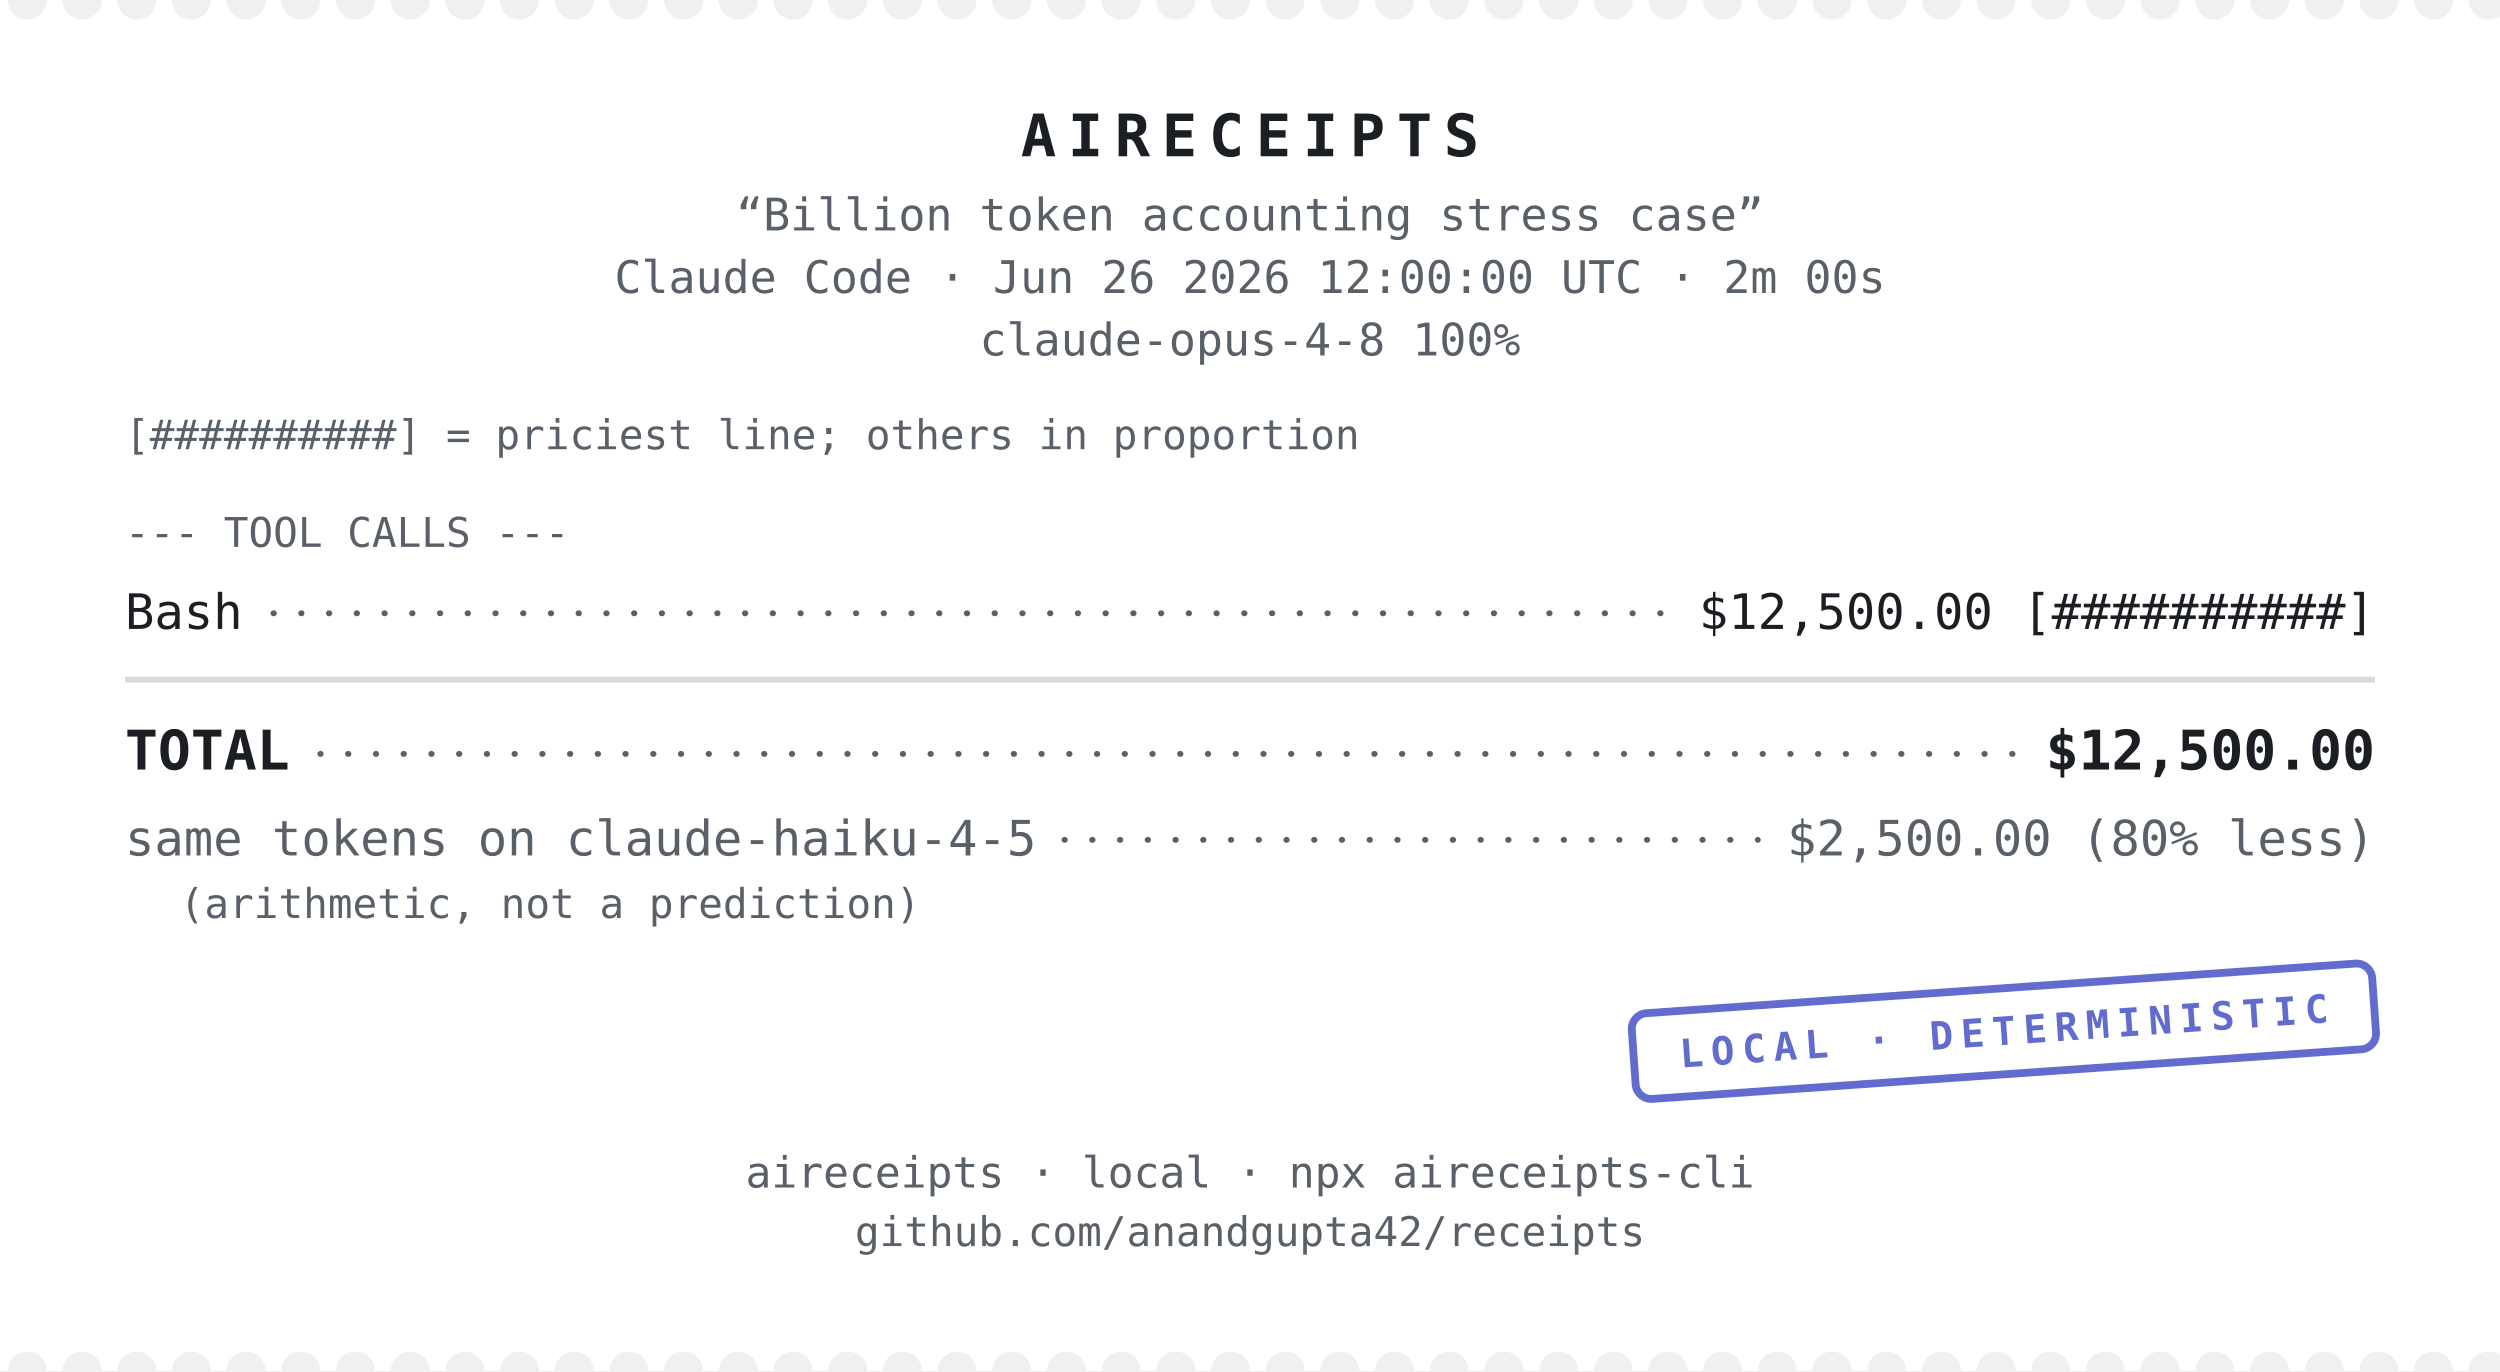
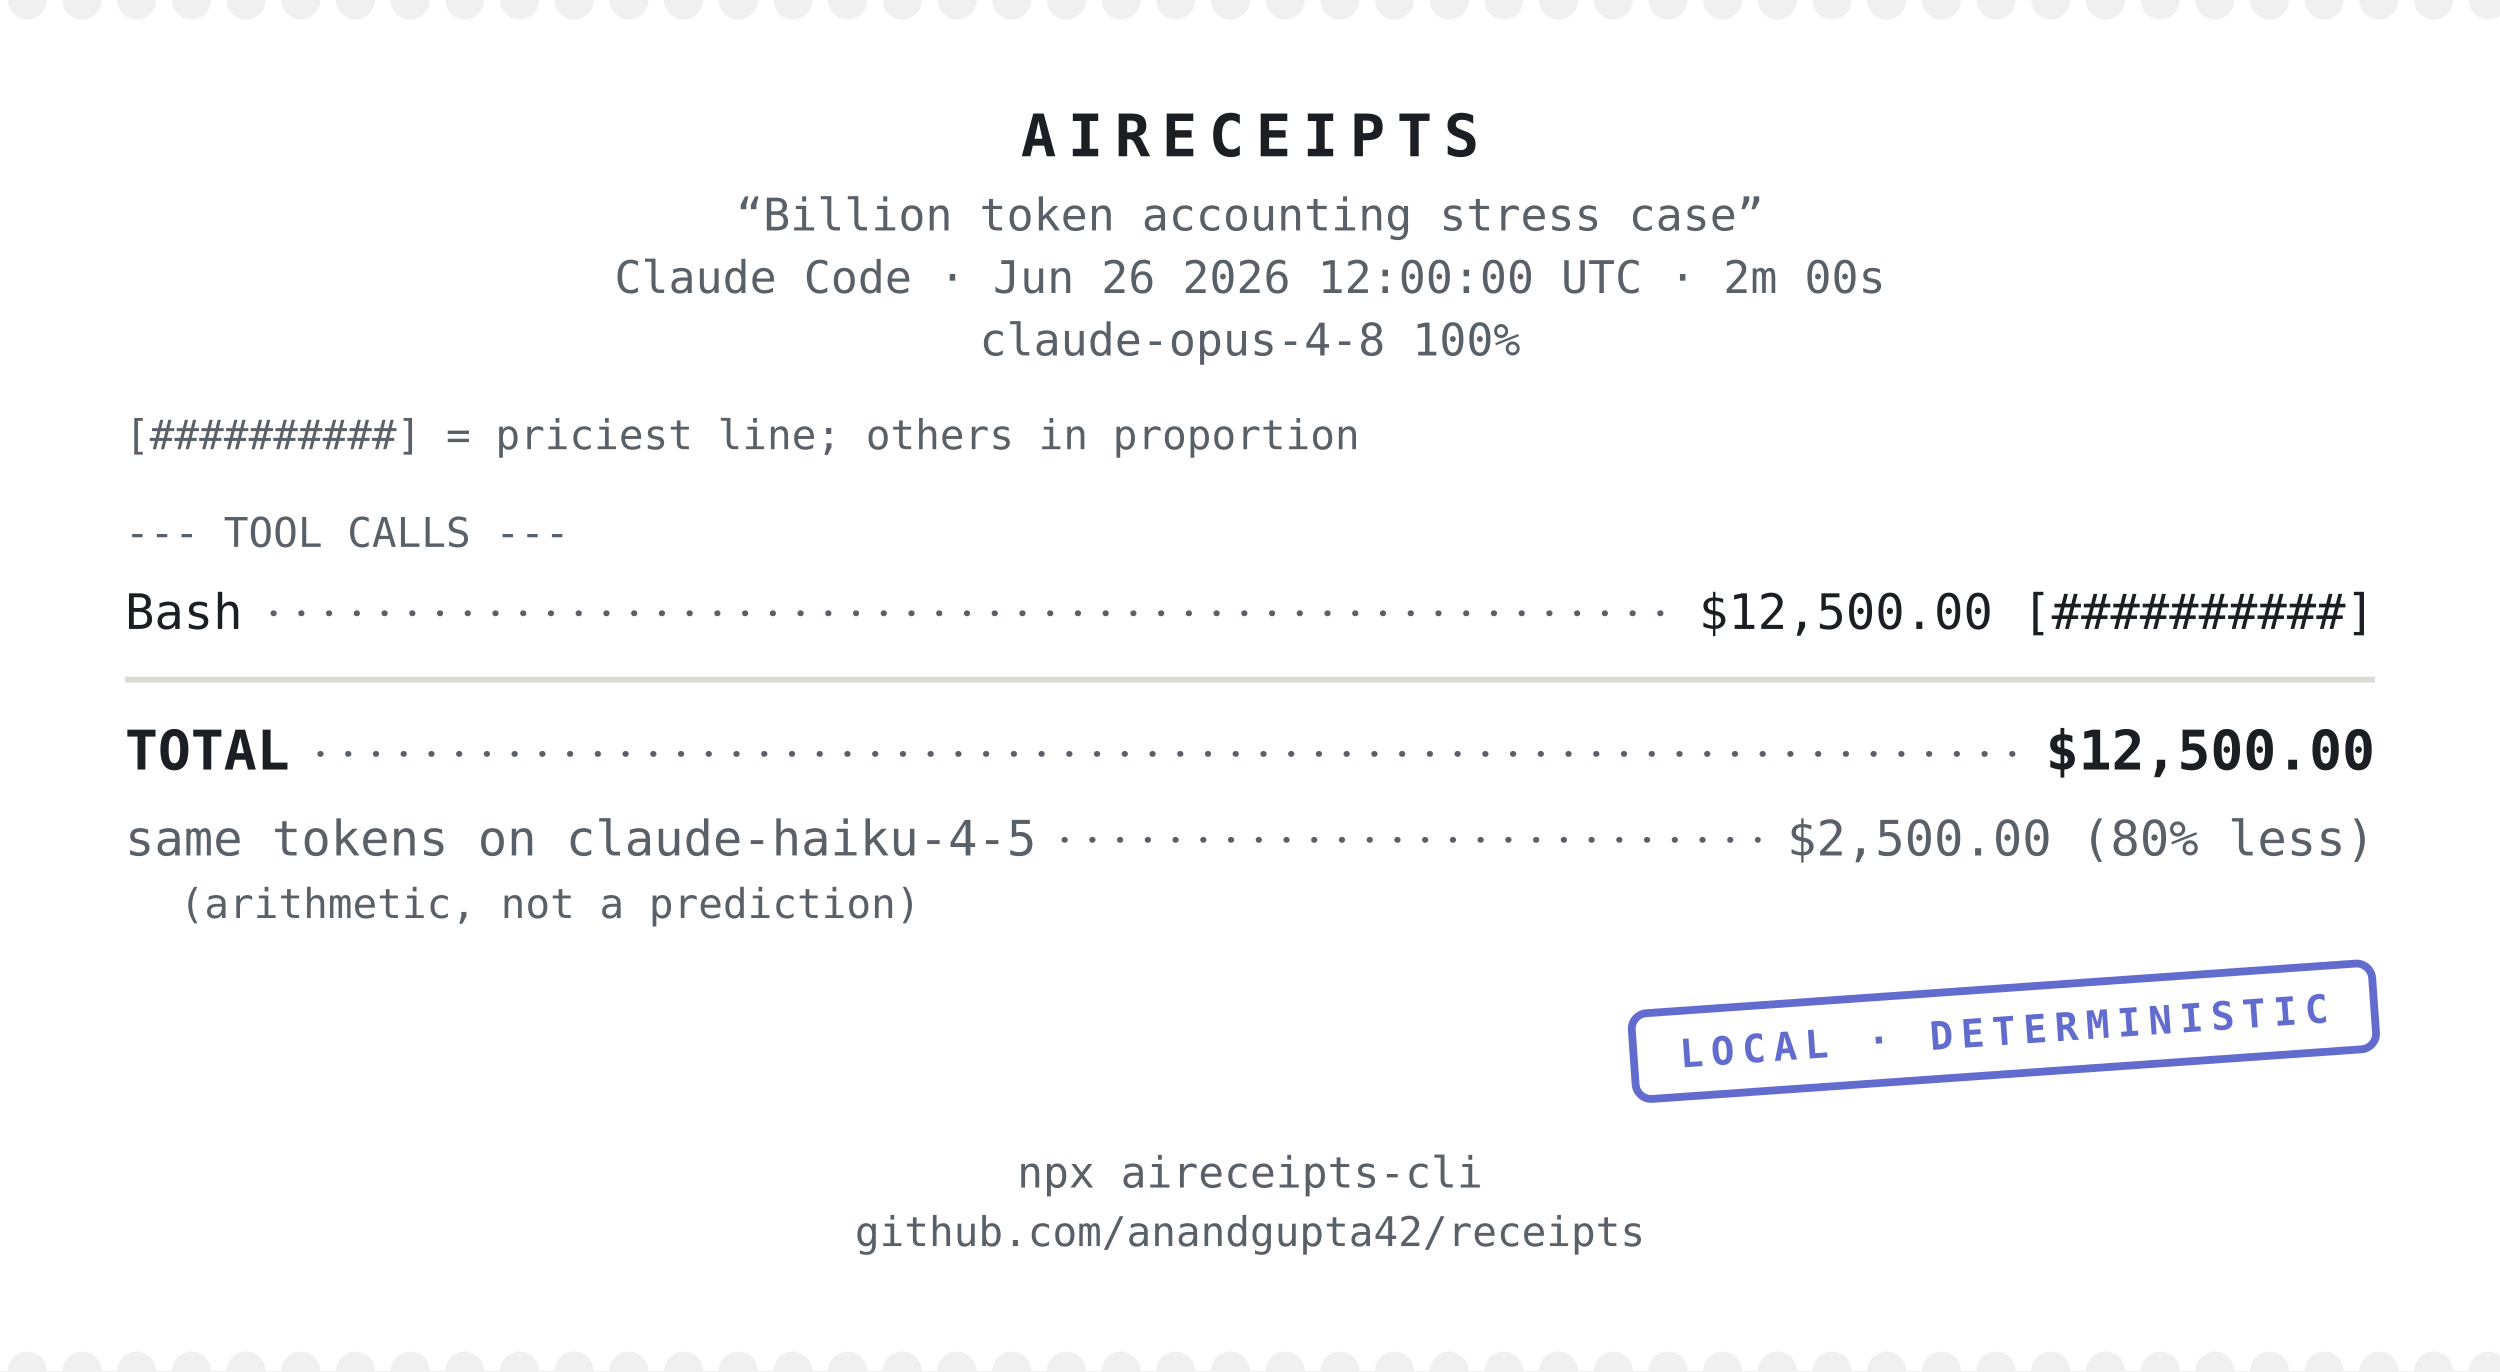
<svg xmlns="http://www.w3.org/2000/svg" width="640" height="351" viewBox="0 0 640 351" font-family="&quot;SF Mono&quot;,&quot;Cascadia Code&quot;,&quot;JetBrains Mono&quot;,Menlo,Consolas,monospace" role="img" aria-label="aireceipts cost receipt">
  <g transform="translate(0 0)">
    <defs>
      <mask id="perf-0" maskUnits="userSpaceOnUse" x="-5" y="-5" width="650" height="361">
        <rect x="0" y="0" width="640" height="351" fill="#FFFFFF" />
        <g class="perf-top">
          <circle cx="7" cy="0" r="5" fill="#000000" />
          <circle cx="21" cy="0" r="5" fill="#000000" />
          <circle cx="35" cy="0" r="5" fill="#000000" />
          <circle cx="49" cy="0" r="5" fill="#000000" />
          <circle cx="63" cy="0" r="5" fill="#000000" />
          <circle cx="77" cy="0" r="5" fill="#000000" />
          <circle cx="91" cy="0" r="5" fill="#000000" />
          <circle cx="105" cy="0" r="5" fill="#000000" />
          <circle cx="119" cy="0" r="5" fill="#000000" />
          <circle cx="133" cy="0" r="5" fill="#000000" />
          <circle cx="147" cy="0" r="5" fill="#000000" />
          <circle cx="161" cy="0" r="5" fill="#000000" />
          <circle cx="175" cy="0" r="5" fill="#000000" />
          <circle cx="189" cy="0" r="5" fill="#000000" />
          <circle cx="203" cy="0" r="5" fill="#000000" />
          <circle cx="217" cy="0" r="5" fill="#000000" />
          <circle cx="231" cy="0" r="5" fill="#000000" />
          <circle cx="245" cy="0" r="5" fill="#000000" />
          <circle cx="259" cy="0" r="5" fill="#000000" />
          <circle cx="273" cy="0" r="5" fill="#000000" />
          <circle cx="287" cy="0" r="5" fill="#000000" />
          <circle cx="301" cy="0" r="5" fill="#000000" />
          <circle cx="315" cy="0" r="5" fill="#000000" />
          <circle cx="329" cy="0" r="5" fill="#000000" />
          <circle cx="343" cy="0" r="5" fill="#000000" />
          <circle cx="357" cy="0" r="5" fill="#000000" />
          <circle cx="371" cy="0" r="5" fill="#000000" />
          <circle cx="385" cy="0" r="5" fill="#000000" />
          <circle cx="399" cy="0" r="5" fill="#000000" />
          <circle cx="413" cy="0" r="5" fill="#000000" />
          <circle cx="427" cy="0" r="5" fill="#000000" />
          <circle cx="441" cy="0" r="5" fill="#000000" />
          <circle cx="455" cy="0" r="5" fill="#000000" />
          <circle cx="469" cy="0" r="5" fill="#000000" />
          <circle cx="483" cy="0" r="5" fill="#000000" />
          <circle cx="497" cy="0" r="5" fill="#000000" />
          <circle cx="511" cy="0" r="5" fill="#000000" />
          <circle cx="525" cy="0" r="5" fill="#000000" />
          <circle cx="539" cy="0" r="5" fill="#000000" />
          <circle cx="553" cy="0" r="5" fill="#000000" />
          <circle cx="567" cy="0" r="5" fill="#000000" />
          <circle cx="581" cy="0" r="5" fill="#000000" />
          <circle cx="595" cy="0" r="5" fill="#000000" />
          <circle cx="609" cy="0" r="5" fill="#000000" />
          <circle cx="623" cy="0" r="5" fill="#000000" />
          <circle cx="637" cy="0" r="5" fill="#000000" />
        </g>
        <g class="perf-bottom">
          <circle cx="7" cy="351" r="5" fill="#000000" />
          <circle cx="21" cy="351" r="5" fill="#000000" />
          <circle cx="35" cy="351" r="5" fill="#000000" />
          <circle cx="49" cy="351" r="5" fill="#000000" />
          <circle cx="63" cy="351" r="5" fill="#000000" />
          <circle cx="77" cy="351" r="5" fill="#000000" />
          <circle cx="91" cy="351" r="5" fill="#000000" />
          <circle cx="105" cy="351" r="5" fill="#000000" />
          <circle cx="119" cy="351" r="5" fill="#000000" />
          <circle cx="133" cy="351" r="5" fill="#000000" />
          <circle cx="147" cy="351" r="5" fill="#000000" />
          <circle cx="161" cy="351" r="5" fill="#000000" />
          <circle cx="175" cy="351" r="5" fill="#000000" />
          <circle cx="189" cy="351" r="5" fill="#000000" />
          <circle cx="203" cy="351" r="5" fill="#000000" />
          <circle cx="217" cy="351" r="5" fill="#000000" />
          <circle cx="231" cy="351" r="5" fill="#000000" />
          <circle cx="245" cy="351" r="5" fill="#000000" />
          <circle cx="259" cy="351" r="5" fill="#000000" />
          <circle cx="273" cy="351" r="5" fill="#000000" />
          <circle cx="287" cy="351" r="5" fill="#000000" />
          <circle cx="301" cy="351" r="5" fill="#000000" />
          <circle cx="315" cy="351" r="5" fill="#000000" />
          <circle cx="329" cy="351" r="5" fill="#000000" />
          <circle cx="343" cy="351" r="5" fill="#000000" />
          <circle cx="357" cy="351" r="5" fill="#000000" />
          <circle cx="371" cy="351" r="5" fill="#000000" />
          <circle cx="385" cy="351" r="5" fill="#000000" />
          <circle cx="399" cy="351" r="5" fill="#000000" />
          <circle cx="413" cy="351" r="5" fill="#000000" />
          <circle cx="427" cy="351" r="5" fill="#000000" />
          <circle cx="441" cy="351" r="5" fill="#000000" />
          <circle cx="455" cy="351" r="5" fill="#000000" />
          <circle cx="469" cy="351" r="5" fill="#000000" />
          <circle cx="483" cy="351" r="5" fill="#000000" />
          <circle cx="497" cy="351" r="5" fill="#000000" />
          <circle cx="511" cy="351" r="5" fill="#000000" />
          <circle cx="525" cy="351" r="5" fill="#000000" />
          <circle cx="539" cy="351" r="5" fill="#000000" />
          <circle cx="553" cy="351" r="5" fill="#000000" />
          <circle cx="567" cy="351" r="5" fill="#000000" />
          <circle cx="581" cy="351" r="5" fill="#000000" />
          <circle cx="595" cy="351" r="5" fill="#000000" />
          <circle cx="609" cy="351" r="5" fill="#000000" />
          <circle cx="623" cy="351" r="5" fill="#000000" />
          <circle cx="637" cy="351" r="5" fill="#000000" />
        </g>
      </mask>
    </defs>
    <rect x="0" y="0" width="640" height="351" fill="#FFFFFF" mask="url(#perf-0)" />
    <text x="320" y="40" font-size="15" fill="#1B1E22" text-anchor="middle" font-weight="700" letter-spacing="3">AIRECEIPTS</text>
    <text x="320" y="59" font-size="11.5" fill="#5A6068" text-anchor="middle">“Billion token accounting stress case”</text>
    <text x="320" y="75" font-size="11.5" fill="#5A6068" text-anchor="middle">Claude Code · Jun 26 2026 12:00:00 UTC · 2m 00s</text>
    <text x="320" y="91" font-size="11.5" fill="#5A6068" text-anchor="middle">claude-opus-4-8 100%</text>
    <text x="32" y="115" font-size="10.5" fill="#5A6068" text-anchor="start">[##########] = priciest line; others in proportion</text>
    <text x="32" y="140" font-size="10.5" fill="#5A6068" text-anchor="start">--- TOOL CALLS ---</text>
    <text x="32" y="161" font-size="12.5" fill="#1B1E22" text-anchor="start">Bash</text>
    <text x="608" y="161" font-size="12.5" fill="#1B1E22" text-anchor="end">$12,500.00 [##########]</text>
    <line x1="70" y1="157" x2="427.5" y2="157" stroke="#5A6068" stroke-width="1.5" stroke-linecap="round" stroke-dasharray="0.1 7" />
    <line x1="32" y1="174" x2="608" y2="174" stroke="#D8DBD6" stroke-width="1.5" />
    <text x="32" y="197" font-size="14" fill="#1B1E22" text-anchor="start" font-weight="700">TOTAL</text>
    <text x="608" y="197" font-size="14" fill="#1B1E22" text-anchor="end" font-weight="700">$12,500.00</text>
    <line x1="82" y1="193" x2="516" y2="193" stroke="#5A6068" stroke-width="1.5" stroke-linecap="round" stroke-dasharray="0.1 7" />
    <text x="32" y="219" font-size="12.5" fill="#5A6068" text-anchor="start" font-weight="400">same tokens on claude-haiku-4-5</text>
    <text x="608" y="219" font-size="12.5" fill="#5A6068" text-anchor="end" font-weight="400">$2,500.00 (80% less)</text>
    <line x1="272.5" y1="215" x2="450" y2="215" stroke="#5A6068" stroke-width="1.5" stroke-linecap="round" stroke-dasharray="0.1 7" />
    <text x="46" y="235" font-size="10.5" fill="#5A6068" text-anchor="start">(arithmetic, not a prediction)</text>
    <g class="stamp" opacity="0.8" transform="rotate(-4 513 264)">
      <rect x="418" y="253" width="190" height="22" rx="4" fill="none" stroke="#3947C2" stroke-width="2" />
      <text x="513" y="267.5" font-size="10" fill="#3947C2" text-anchor="middle" font-weight="700" letter-spacing="2">LOCAL · DETERMINISTIC</text>
    </g>
-     <text x="320" y="304" font-size="11" fill="#5A6068" text-anchor="middle">aireceipts · local · npx aireceipts-cli</text>
+     <text x="320" y="304" font-size="11" fill="#5A6068" text-anchor="middle">npx aireceipts-cli</text>
    <text x="320" y="319" font-size="10.5" fill="#5A6068" text-anchor="middle">github.com/anandgupta42/receipts</text>
  </g>
</svg>
